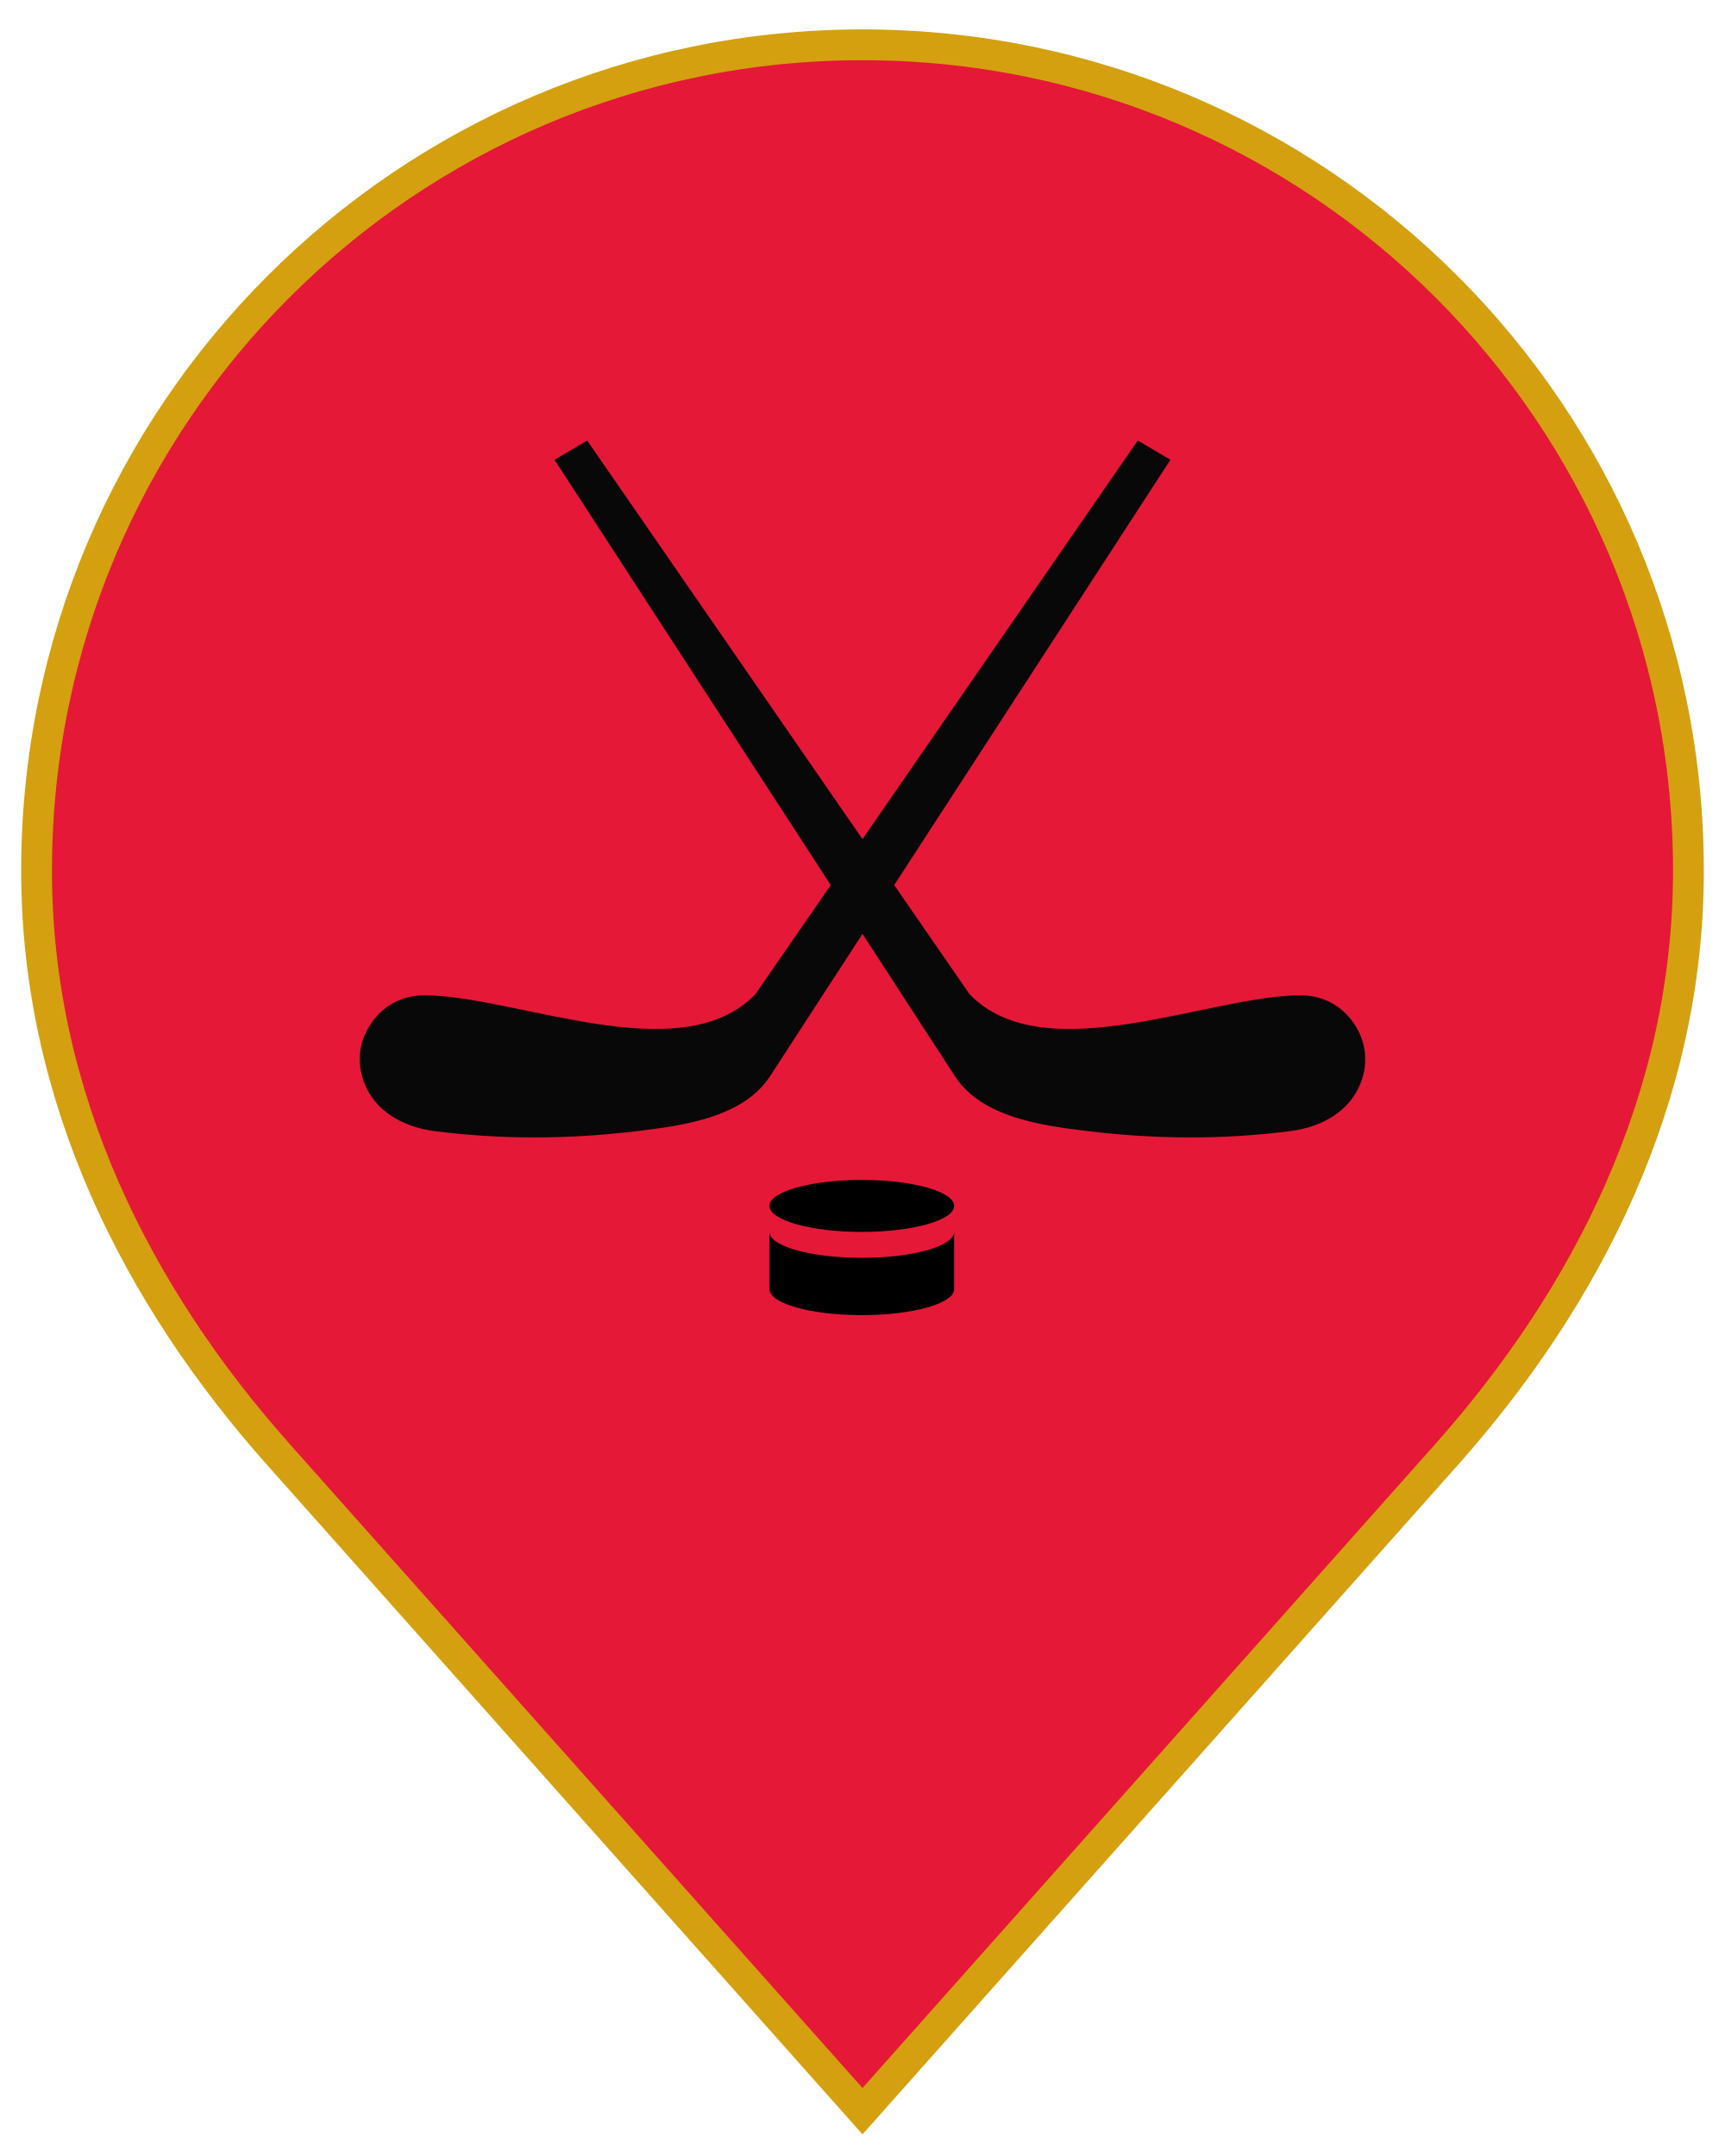
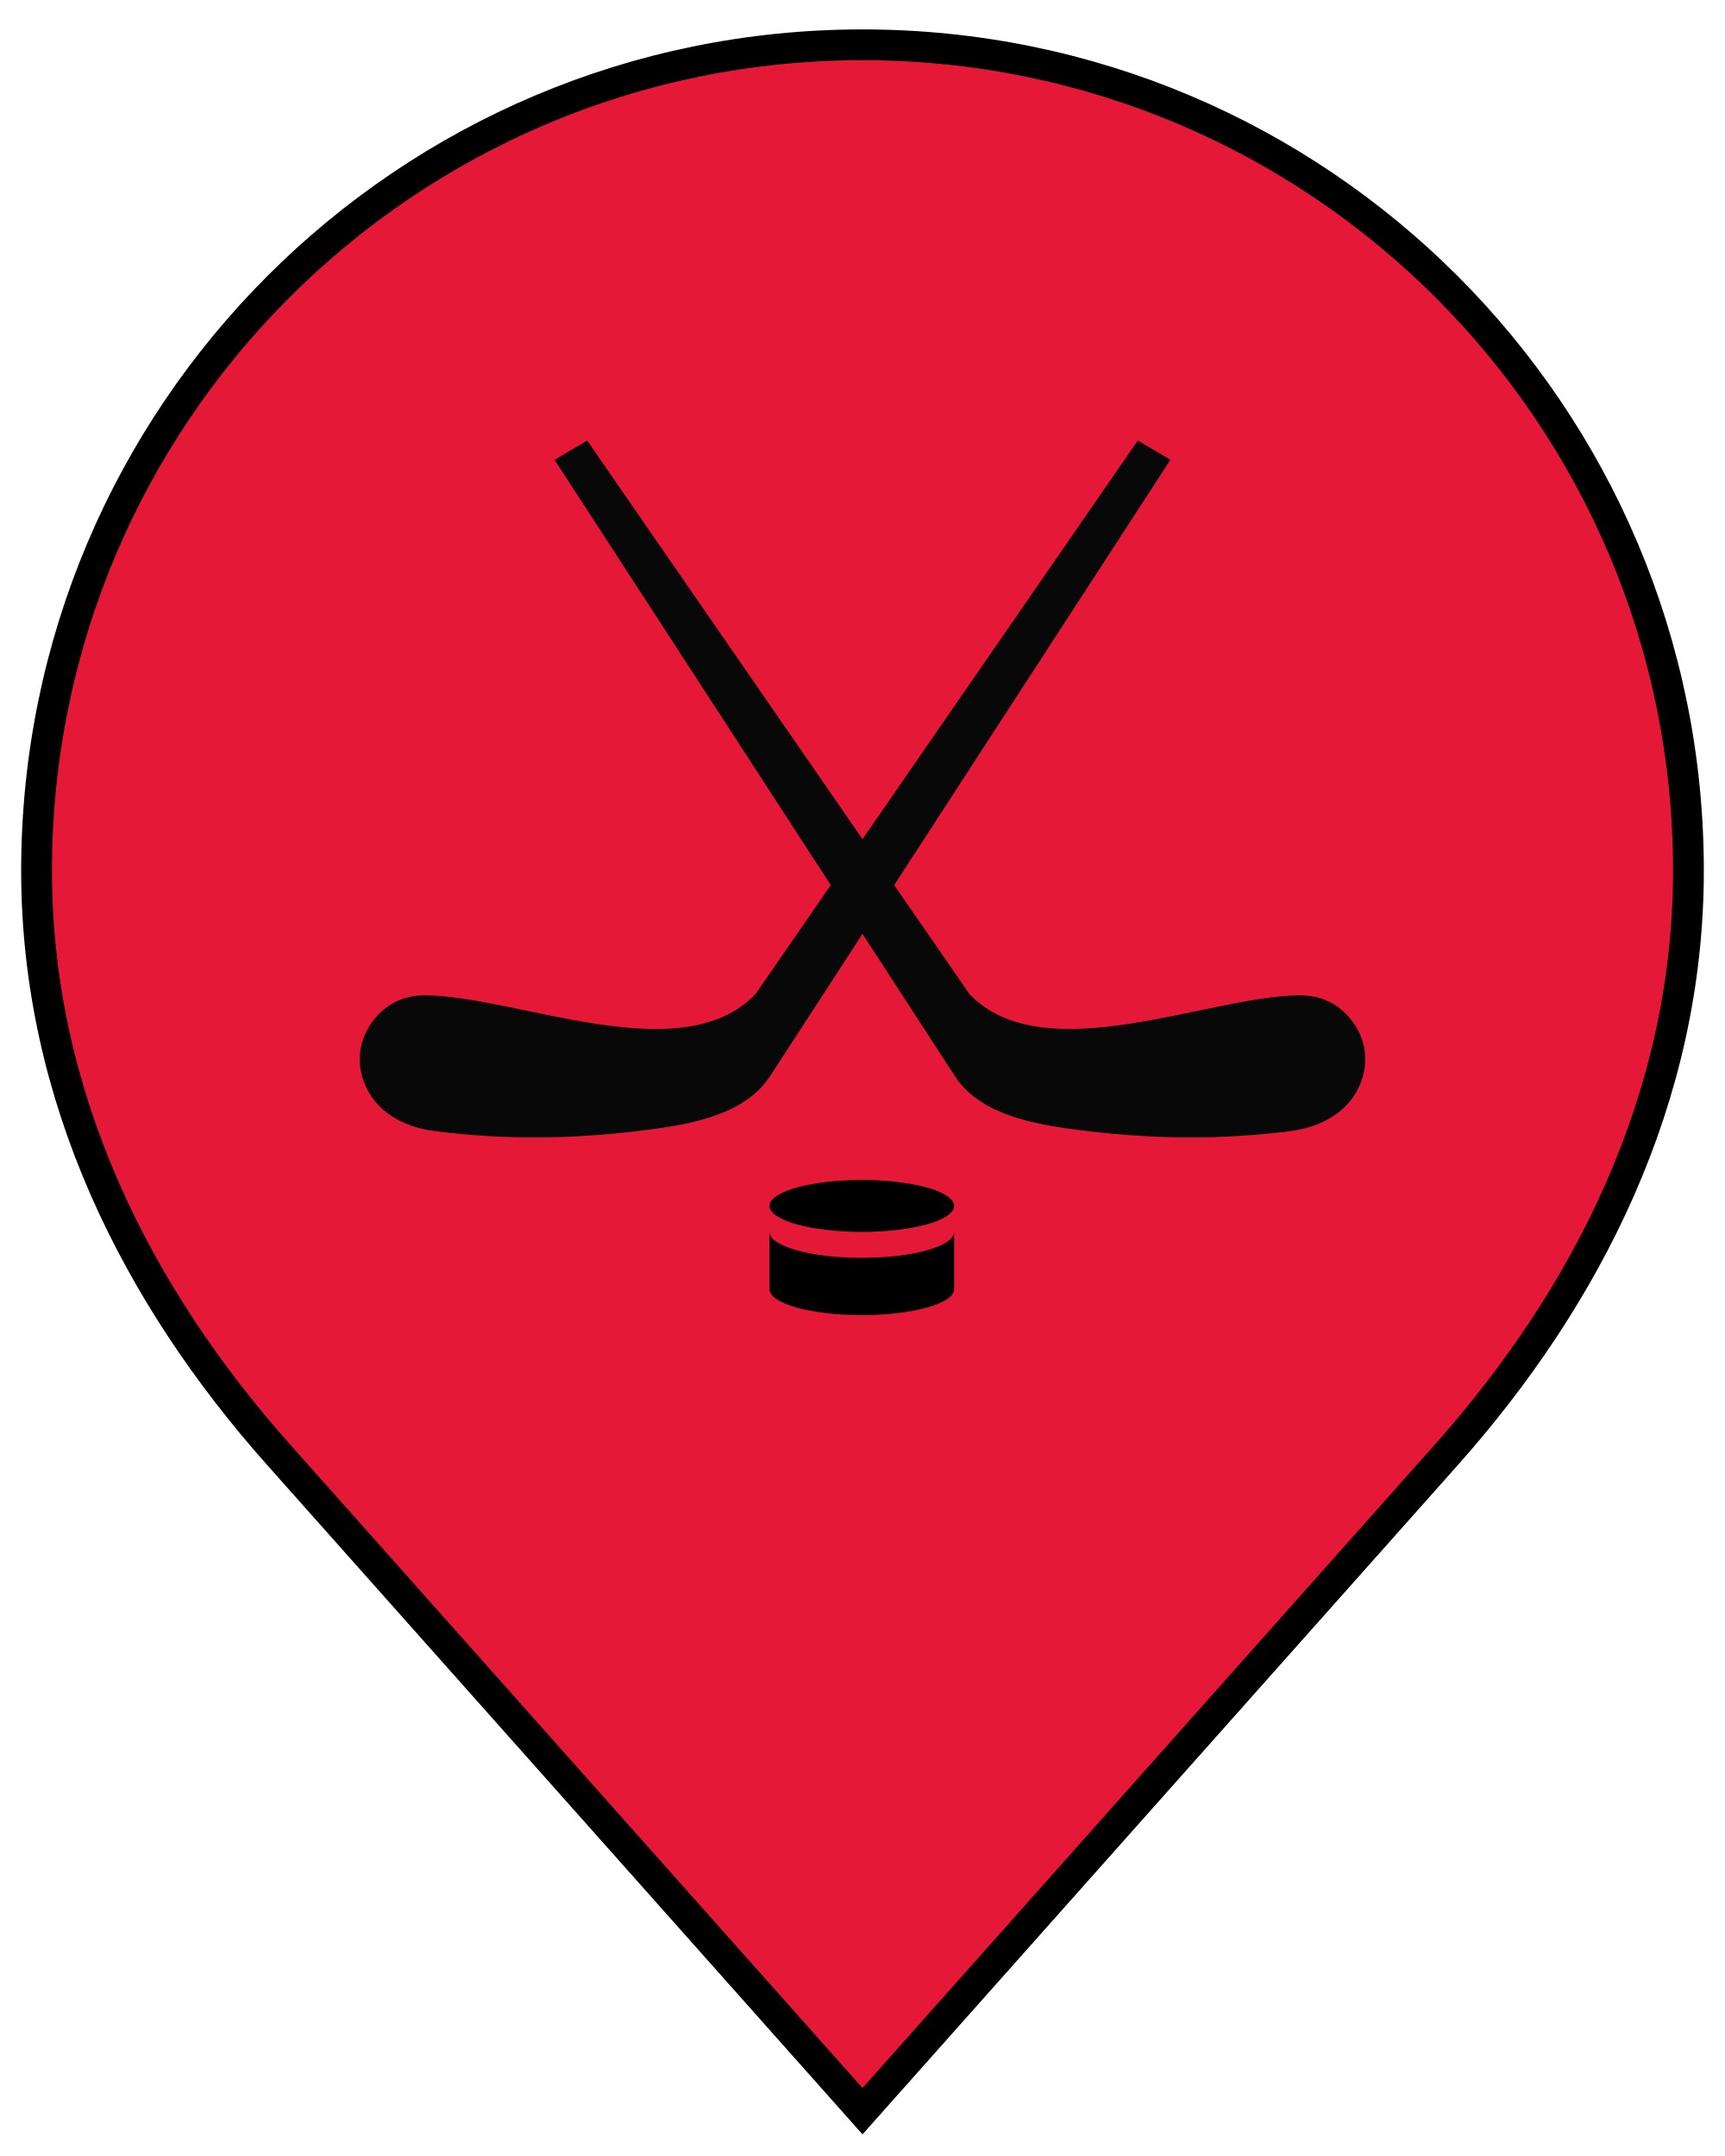
<svg xmlns="http://www.w3.org/2000/svg" width="56px" height="70px" viewBox="22 15 56 70" version="1.1">
  <defs />
  <g stroke="none" stroke-width="1" fill="none" fill-rule="evenodd" transform="translate(23, 16)">
    <g id="Group">
-       <path d="M27,0.455 C12.191,0.455 0.187,12.459 0.187,27.268 C0.187,34.672 3.48,41.099 8.041,46.227 L27,67.545 L45.959,46.228 C50.518,41.099 53.813,34.672 53.813,27.268 C53.813,12.459 41.809,0.455 27,0.455 Z" id="Shape" stroke="#D4A00F" fill="#E51837" />
+       <path d="M27,0.455 C12.191,0.455 0.187,12.459 0.187,27.268 C0.187,34.672 3.48,41.099 8.041,46.227 L27,67.545 L45.959,46.228 C50.518,41.099 53.813,34.672 53.813,27.268 C53.813,12.459 41.809,0.455 27,0.455 Z" id="Shape" stroke="#000000" fill="#E51837" />
      <path d="M42.945,32.219 C42.543,31.635 41.933,31.316 41.224,31.316 C38.259,31.316 32.898,33.795 30.476,31.281 L28.029,27.736 L36.996,13.928 L35.937,13.303 L27,26.245 L18.062,13.303 L17.003,13.928 L25.97,27.736 L23.522,31.281 C21.101,33.796 15.739,31.316 12.774,31.316 C12.066,31.316 11.457,31.635 11.054,32.219 C10.652,32.801 10.57,33.485 10.821,34.147 C11.17,35.067 12.07,35.59 13.101,35.723 C15.281,36.004 17.476,35.992 19.695,35.723 C21.158,35.546 23.1,35.289 23.983,33.965 L27,29.32 L30.016,33.965 C30.899,35.289 32.842,35.546 34.305,35.723 C36.524,35.992 38.719,36.004 40.899,35.723 C41.93,35.59 42.829,35.067 43.178,34.147 C43.43,33.484 43.348,32.801 42.945,32.219 L42.945,32.219 Z" id="Shape" fill="#080808" />
      <path d="M26.977,39.839 C25.322,39.839 23.98,39.461 23.98,38.996 L23.98,40.856 C23.98,41.322 25.322,41.699 26.977,41.699 C28.633,41.699 29.975,41.322 29.975,40.856 L29.975,38.996 C29.975,39.461 28.633,39.839 26.977,39.839 L26.977,39.839 Z" id="Shape" fill="#000000" />
      <path d="M26.977,37.31 C25.327,37.31 23.98,37.689 23.98,38.153 C23.98,38.618 25.327,38.997 26.977,38.997 C28.629,38.997 29.975,38.618 29.975,38.153 C29.975,37.688 28.629,37.31 26.977,37.31 L26.977,37.31 Z" id="Shape" fill="#000000" />
    </g>
  </g>
</svg>
